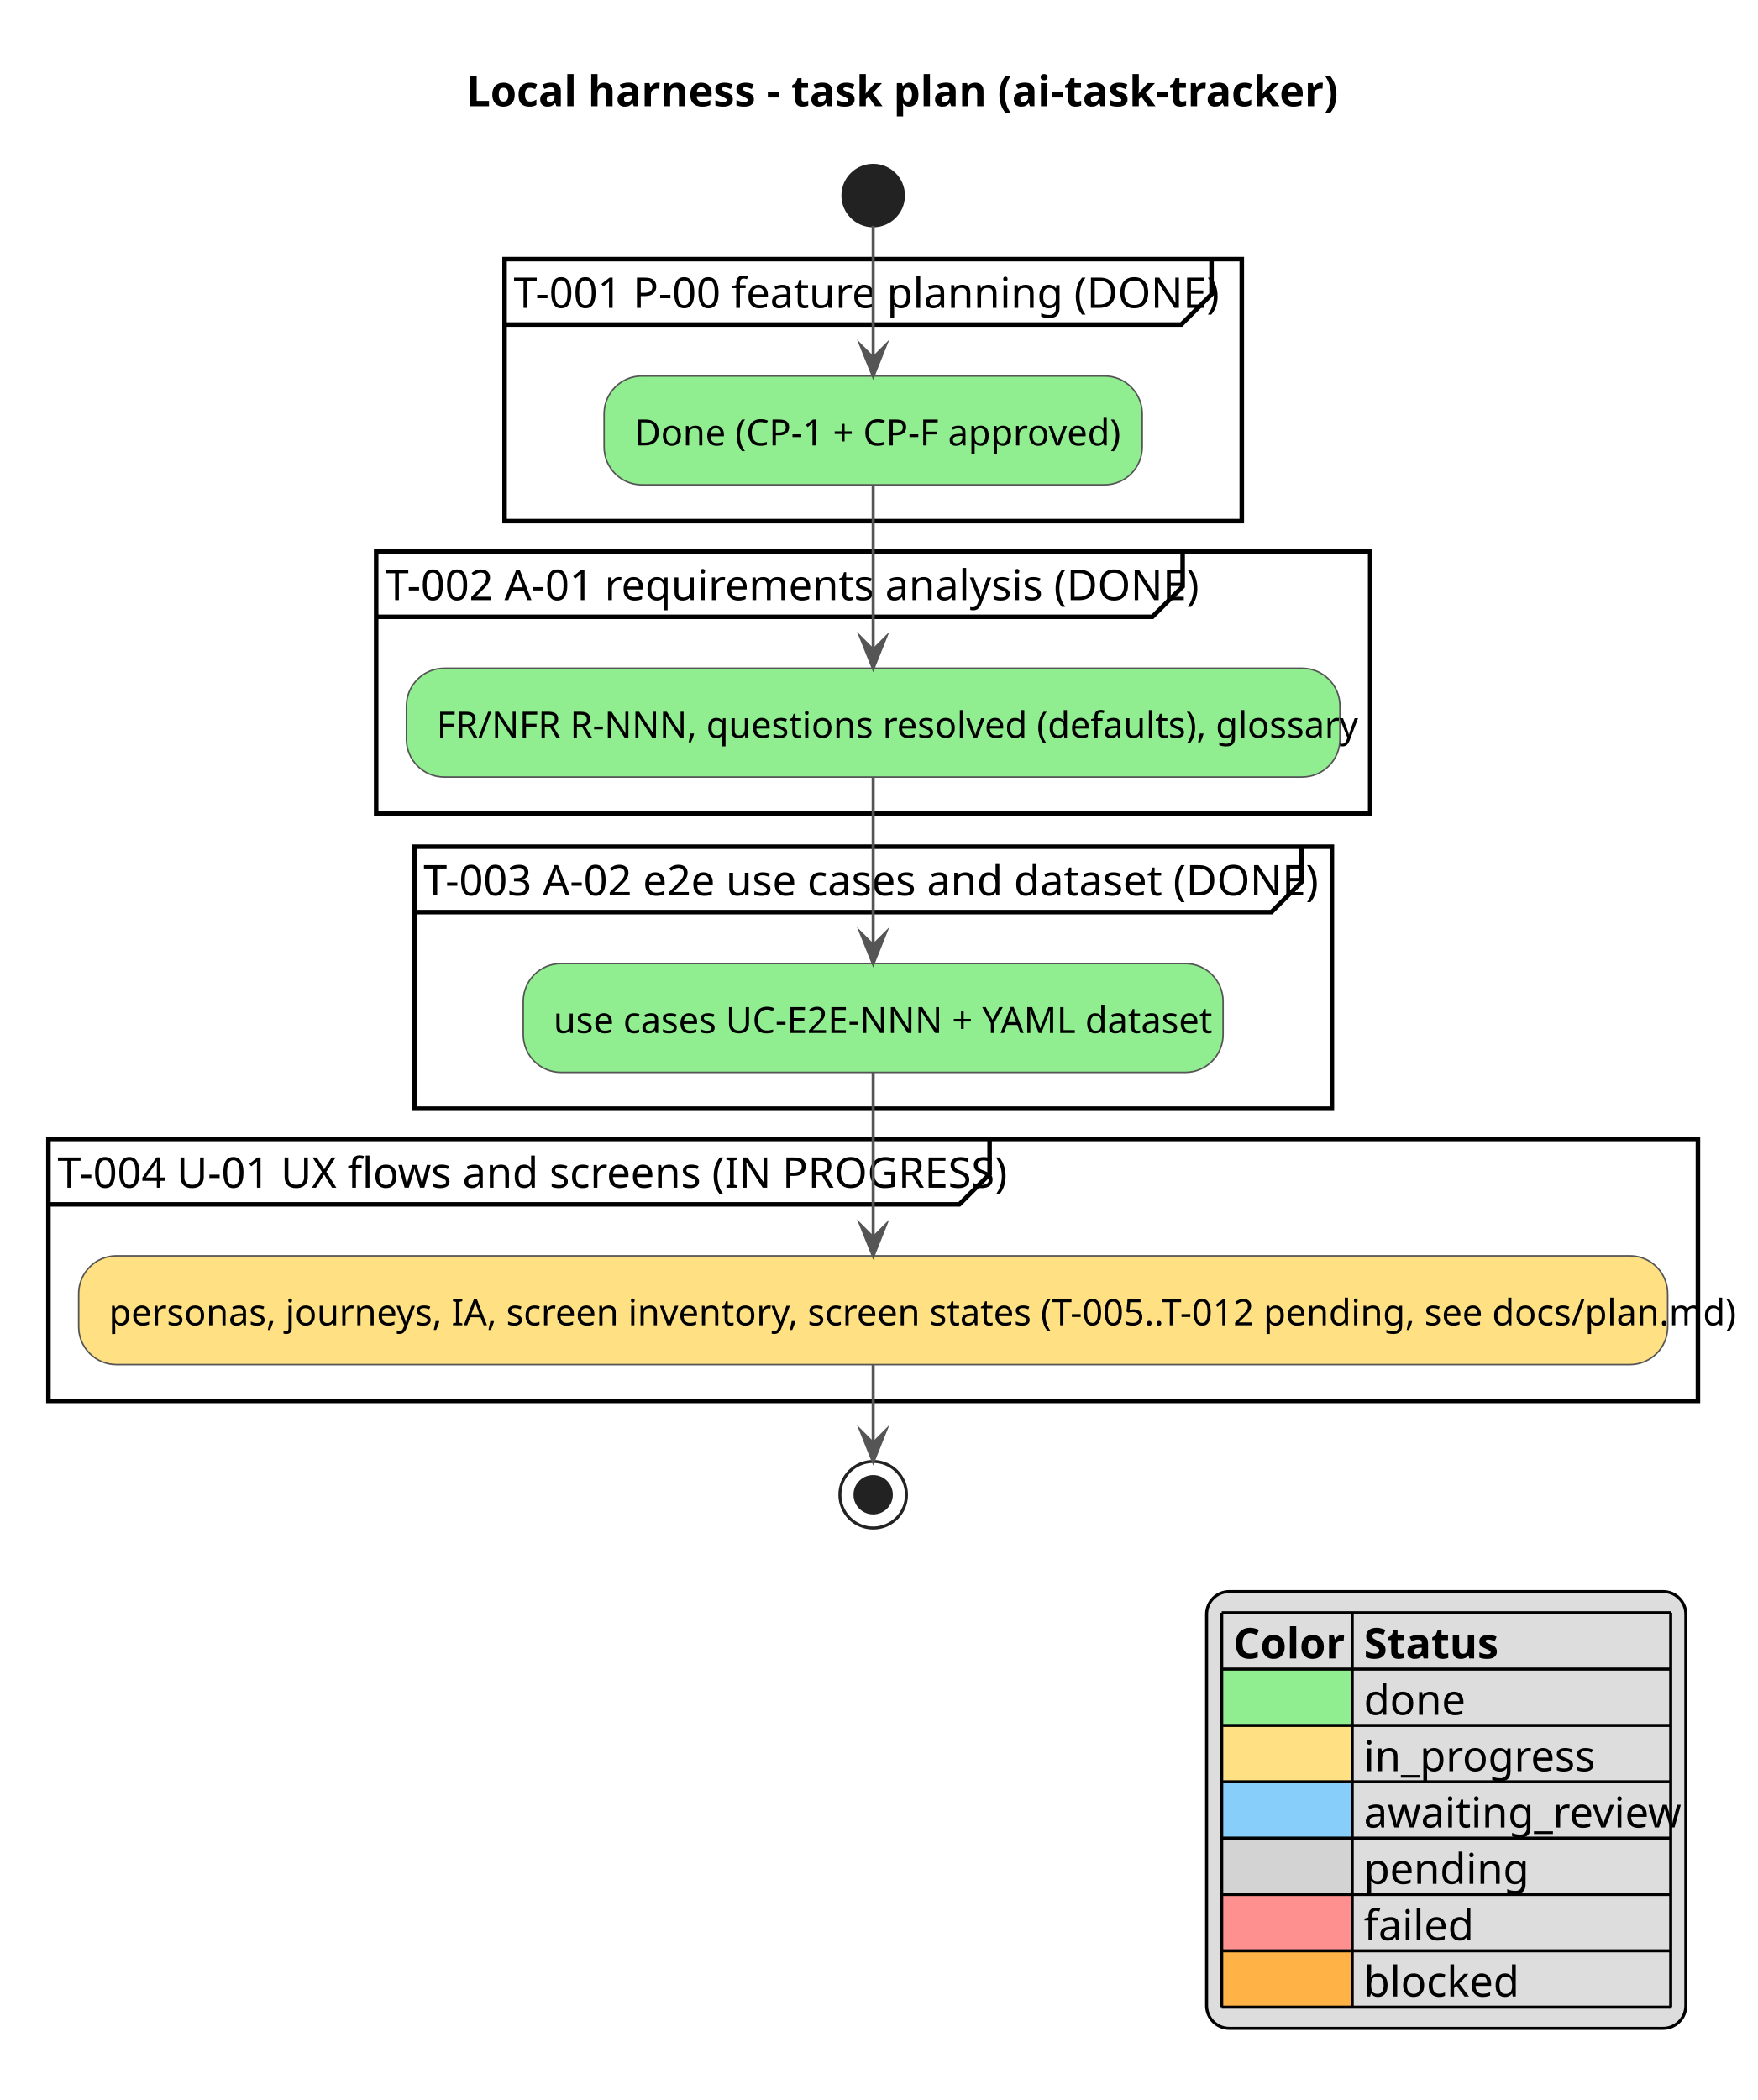
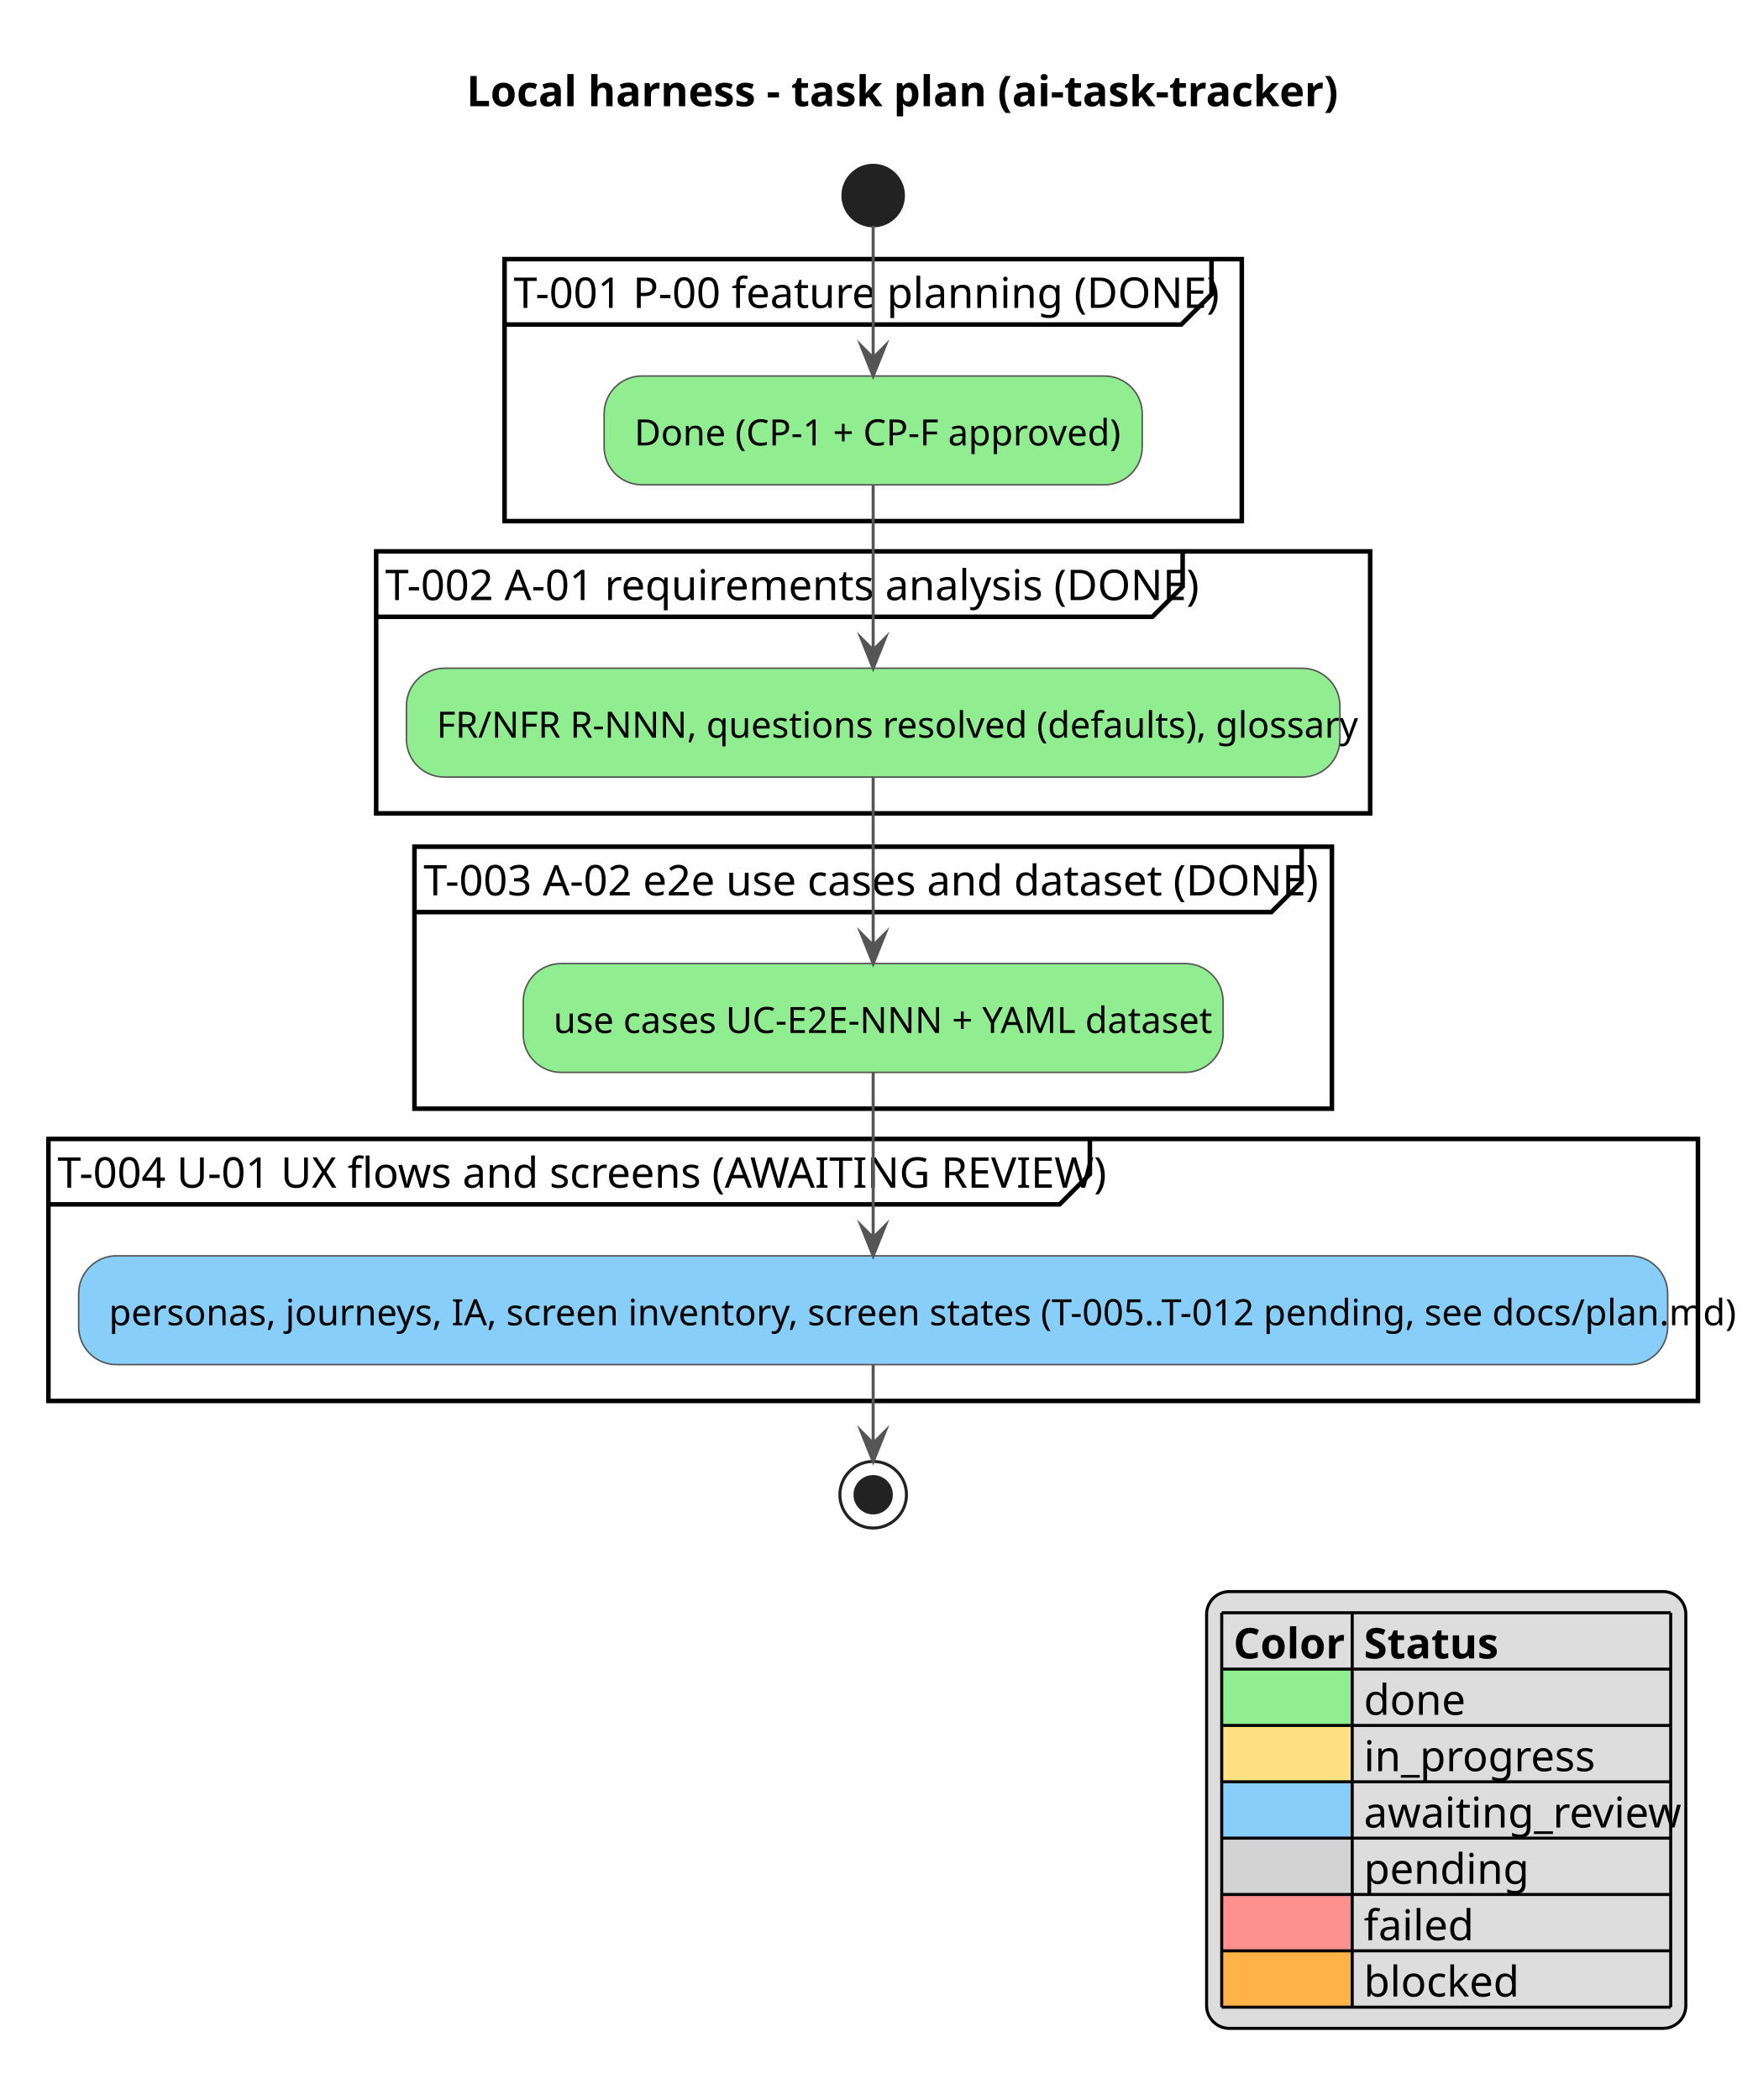
<svg xmlns="http://www.w3.org/2000/svg" contentStyleType="text/css" data-diagram-type="ACTIVITY" height="694px" preserveAspectRatio="none" style="width:581px;height:694px;background:#FFFFFF;" version="1.1" viewBox="0 0 581 694" width="581px" zoomAndPan="magnify">
  <defs />
  <g>
    <g class="title" data-source-line="5">
      <text fill="#000000" font-family="Segoe UI" font-size="14" font-weight="700" lengthAdjust="spacing" textLength="270.826" x="154.17" y="35.107">Local harness - task plan (ai-task-tracker)</text>
    </g>
    <ellipse cx="288.583" cy="64.621" fill="#222222" rx="10" ry="10" style="stroke:#222222;stroke-width:1;" />
    <rect fill="none" height="86.582" style="stroke:#000000;stroke-width:1.5;" width="243.651" x="166.757" y="85.635" />
    <path d="M400.409,85.635 L400.409,97.256 L390.409,107.256 L166.757,107.256" fill="none" style="stroke:#000000;stroke-width:1.5;" />
    <text fill="#000000" font-family="Segoe UI" font-size="14" lengthAdjust="spacing" textLength="223.651" x="169.757" y="101.742">T-001 P-00 feature planning (DONE)</text>
    <rect fill="#90EE90" height="35.961" rx="12.5" ry="12.5" style="stroke:#555555;stroke-width:0.5;" width="177.846" x="199.66" y="124.256" />
    <text fill="#000000" font-family="Segoe UI" font-size="12" lengthAdjust="spacing" textLength="157.846" x="209.66" y="147.205">Done (CP-1 + CP-F approved)</text>
    <rect fill="none" height="86.582" style="stroke:#000000;stroke-width:1.5;" width="328.522" x="124.322" y="182.217" />
    <path d="M390.861,182.217 L390.861,193.838 L380.861,203.838 L124.322,203.838" fill="none" style="stroke:#000000;stroke-width:1.5;" />
    <text fill="#000000" font-family="Segoe UI" font-size="14" lengthAdjust="spacing" textLength="256.539" x="127.322" y="198.324">T-002 A-01 requirements analysis (DONE)</text>
    <rect fill="#90EE90" height="35.961" rx="12.5" ry="12.5" style="stroke:#555555;stroke-width:0.5;" width="308.522" x="134.322" y="220.838" />
    <text fill="#000000" font-family="Segoe UI" font-size="12" lengthAdjust="spacing" textLength="288.522" x="144.322" y="243.787">FR/NFR R-NNN, questions resolved (defaults), glossary</text>
    <rect fill="none" height="86.582" style="stroke:#000000;stroke-width:1.5;" width="303.213" x="136.977" y="279.812" />
    <path d="M430.19,279.812 L430.19,291.434 L420.19,301.434 L136.977,301.434" fill="none" style="stroke:#000000;stroke-width:1.5;" />
    <text fill="#000000" font-family="Segoe UI" font-size="14" lengthAdjust="spacing" textLength="283.213" x="139.977" y="295.92">T-003 A-02 e2e use cases and dataset (DONE)</text>
    <rect fill="#90EE90" height="35.961" rx="12.5" ry="12.5" style="stroke:#555555;stroke-width:0.5;" width="231.295" x="172.935" y="318.434" />
    <text fill="#000000" font-family="Segoe UI" font-size="12" lengthAdjust="spacing" textLength="211.295" x="182.935" y="341.383">use cases UC-E2E-NNN + YAML dataset</text>
    <rect fill="none" height="86.582" style="stroke:#000000;stroke-width:1.5;" width="545.166" x="16" y="376.394" />
-     <path d="M327.062,376.394 L327.062,388.016 L317.062,398.016 L16,398.016" fill="none" style="stroke:#000000;stroke-width:1.5;" />
-     <text fill="#000000" font-family="Segoe UI" font-size="14" lengthAdjust="spacing" textLength="301.062" x="19" y="392.502">T-004 U-01 UX flows and screens (IN PROGRESS)</text>
-     <rect fill="#FFE082" height="35.961" rx="12.5" ry="12.5" style="stroke:#555555;stroke-width:0.5;" width="525.166" x="26" y="415.016" />
+     <path d="M360.195,376.394 L360.195,388.016 L350.195,398.016 L16,398.016" fill="none" style="stroke:#000000;stroke-width:1.5;" />
+     <text fill="#000000" font-family="Segoe UI" font-size="14" lengthAdjust="spacing" textLength="334.195" x="19" y="392.502">T-004 U-01 UX flows and screens (AWAITING REVIEW)</text>
+     <rect fill="#87CEFA" height="35.961" rx="12.5" ry="12.5" style="stroke:#555555;stroke-width:0.5;" width="525.166" x="26" y="415.016" />
    <text fill="#000000" font-family="Segoe UI" font-size="12" lengthAdjust="spacing" textLength="505.166" x="36" y="437.965">personas, journeys, IA, screen inventory, screen states (T-005..T-012 pending, see docs/plan.md)</text>
    <ellipse cx="288.583" cy="493.977" fill="none" rx="11" ry="11" style="stroke:#222222;stroke-width:1;" />
    <ellipse cx="288.583" cy="493.977" fill="#222222" rx="6" ry="6" style="stroke:#222222;stroke-width:1;" />
    <line style="stroke:#555555;stroke-width:1;" x1="288.583" x2="288.583" y1="74.621" y2="124.256" />
    <polygon fill="#555555" points="284.583,114.256,288.583,124.256,292.583,114.256,288.583,118.256" style="stroke:#555555;stroke-width:1;stroke-linejoin:miter;stroke-miterlimit:10;" />
    <line style="stroke:#555555;stroke-width:1;" x1="288.583" x2="288.583" y1="160.217" y2="220.838" />
    <polygon fill="#555555" points="284.583,210.838,288.583,220.838,292.583,210.838,288.583,214.838" style="stroke:#555555;stroke-width:1;stroke-linejoin:miter;stroke-miterlimit:10;" />
    <line style="stroke:#555555;stroke-width:1;" x1="288.583" x2="288.583" y1="256.799" y2="318.434" />
    <polygon fill="#555555" points="284.583,308.434,288.583,318.434,292.583,308.434,288.583,312.434" style="stroke:#555555;stroke-width:1;stroke-linejoin:miter;stroke-miterlimit:10;" />
    <line style="stroke:#555555;stroke-width:1;" x1="288.583" x2="288.583" y1="354.394" y2="415.016" />
    <polygon fill="#555555" points="284.583,405.016,288.583,415.016,292.583,405.016,288.583,409.016" style="stroke:#555555;stroke-width:1;stroke-linejoin:miter;stroke-miterlimit:10;" />
    <line style="stroke:#555555;stroke-width:1;" x1="288.583" x2="288.583" y1="450.977" y2="482.977" />
    <polygon fill="#555555" points="284.583,472.977,288.583,482.977,292.583,472.977,288.583,476.977" style="stroke:#555555;stroke-width:1;stroke-linejoin:miter;stroke-miterlimit:10;" />
    <g class="legend" data-source-line="22">
      <rect fill="#DDDDDD" height="144.348" rx="7.5" ry="7.5" style="stroke:#000000;stroke-width:1;" width="158.388" x="398.778" y="525.977" />
      <text fill="#000000" font-family="Segoe UI" font-size="14" font-weight="700" lengthAdjust="spacing" textLength="35.403" x="407.641" y="548.084">Color</text>
      <text fill="#000000" font-family="Segoe UI" font-size="14" font-weight="700" lengthAdjust="spacing" textLength="40.906" x="450.769" y="548.084">Status</text>
      <rect fill="#90EE90" height="18.621" style="stroke:none;stroke-width:1;" width="43.128" x="403.778" y="551.598" />
      <text fill="#000000" font-family="Segoe UI" font-size="14" lengthAdjust="spacing" textLength="3.835" x="403.778" y="566.705"> </text>
      <text fill="#000000" font-family="Segoe UI" font-size="14" lengthAdjust="spacing" textLength="31.691" x="450.741" y="566.705">done</text>
      <rect fill="#FFE082" height="18.621" style="stroke:none;stroke-width:1;" width="43.128" x="403.778" y="570.219" />
      <text fill="#000000" font-family="Segoe UI" font-size="14" lengthAdjust="spacing" textLength="3.835" x="403.778" y="585.326"> </text>
      <text fill="#000000" font-family="Segoe UI" font-size="14" lengthAdjust="spacing" textLength="70.738" x="450.741" y="585.326">in_progress</text>
      <rect fill="#87CEFA" height="18.621" style="stroke:none;stroke-width:1;" width="43.128" x="403.778" y="588.84" />
      <text fill="#000000" font-family="Segoe UI" font-size="14" lengthAdjust="spacing" textLength="3.835" x="403.778" y="603.947"> </text>
      <text fill="#000000" font-family="Segoe UI" font-size="14" lengthAdjust="spacing" textLength="97.59" x="450.741" y="603.947">awaiting_review</text>
      <rect fill="#D3D3D3" height="18.621" style="stroke:none;stroke-width:1;" width="43.128" x="403.778" y="607.461" />
      <text fill="#000000" font-family="Segoe UI" font-size="14" lengthAdjust="spacing" textLength="3.835" x="403.778" y="622.568"> </text>
      <text fill="#000000" font-family="Segoe UI" font-size="14" lengthAdjust="spacing" textLength="51.276" x="450.741" y="622.568">pending</text>
      <rect fill="#FF9090" height="18.621" style="stroke:none;stroke-width:1;" width="43.128" x="403.778" y="626.082" />
      <text fill="#000000" font-family="Segoe UI" font-size="14" lengthAdjust="spacing" textLength="3.835" x="403.778" y="641.189"> </text>
      <text fill="#000000" font-family="Segoe UI" font-size="14" lengthAdjust="spacing" textLength="33.852" x="450.741" y="641.189">failed</text>
      <rect fill="#FFB347" height="18.621" style="stroke:none;stroke-width:1;" width="43.128" x="403.778" y="644.703" />
      <text fill="#000000" font-family="Segoe UI" font-size="14" lengthAdjust="spacing" textLength="3.835" x="403.778" y="659.811"> </text>
      <text fill="#000000" font-family="Segoe UI" font-size="14" lengthAdjust="spacing" textLength="48.815" x="450.741" y="659.811">blocked</text>
      <line style="stroke:#000000;stroke-width:1;" x1="403.778" x2="552.166" y1="532.977" y2="532.977" />
      <line style="stroke:#000000;stroke-width:1;" x1="403.778" x2="552.166" y1="551.598" y2="551.598" />
      <line style="stroke:#000000;stroke-width:1;" x1="403.778" x2="552.166" y1="570.219" y2="570.219" />
      <line style="stroke:#000000;stroke-width:1;" x1="403.778" x2="552.166" y1="588.84" y2="588.84" />
      <line style="stroke:#000000;stroke-width:1;" x1="403.778" x2="552.166" y1="607.461" y2="607.461" />
      <line style="stroke:#000000;stroke-width:1;" x1="403.778" x2="552.166" y1="626.082" y2="626.082" />
      <line style="stroke:#000000;stroke-width:1;" x1="403.778" x2="552.166" y1="644.703" y2="644.703" />
      <line style="stroke:#000000;stroke-width:1;" x1="403.778" x2="552.166" y1="663.324" y2="663.324" />
      <line style="stroke:#000000;stroke-width:1;" x1="403.778" x2="403.778" y1="532.977" y2="663.324" />
      <line style="stroke:#000000;stroke-width:1;" x1="446.906" x2="446.906" y1="532.977" y2="663.324" />
      <line style="stroke:#000000;stroke-width:1;" x1="552.166" x2="552.166" y1="532.977" y2="663.324" />
    </g>
  </g>
</svg>
